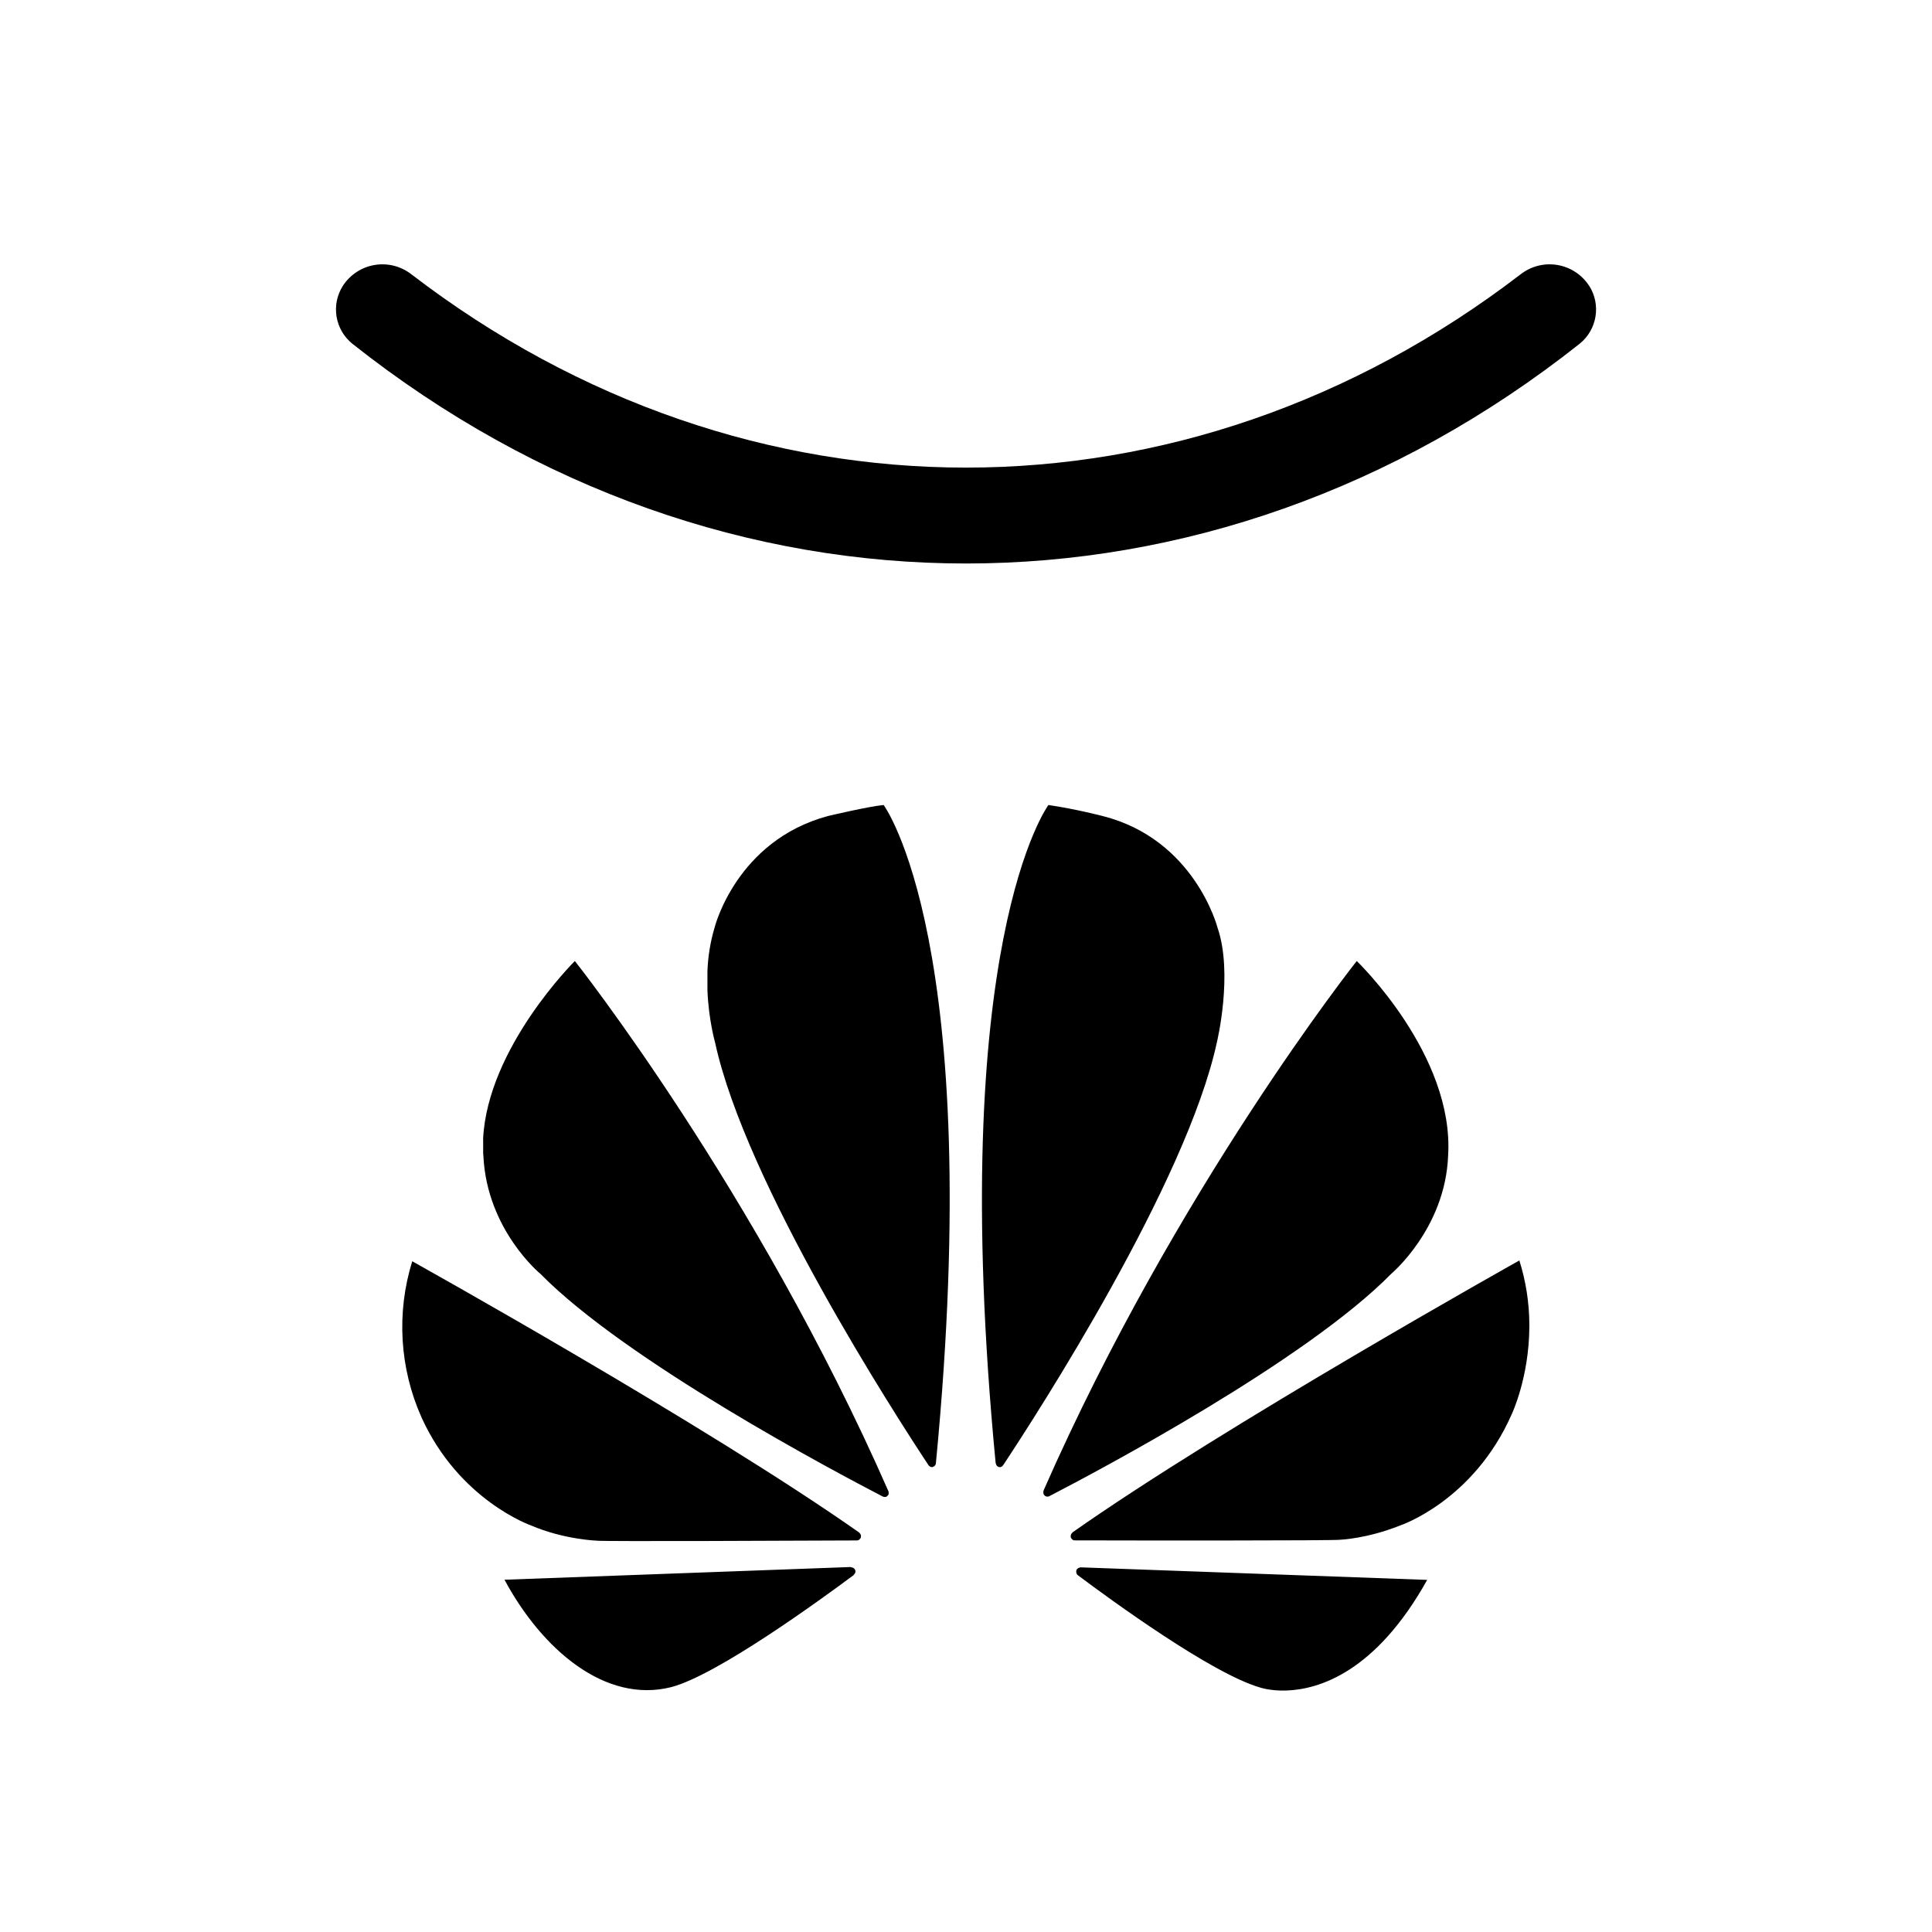
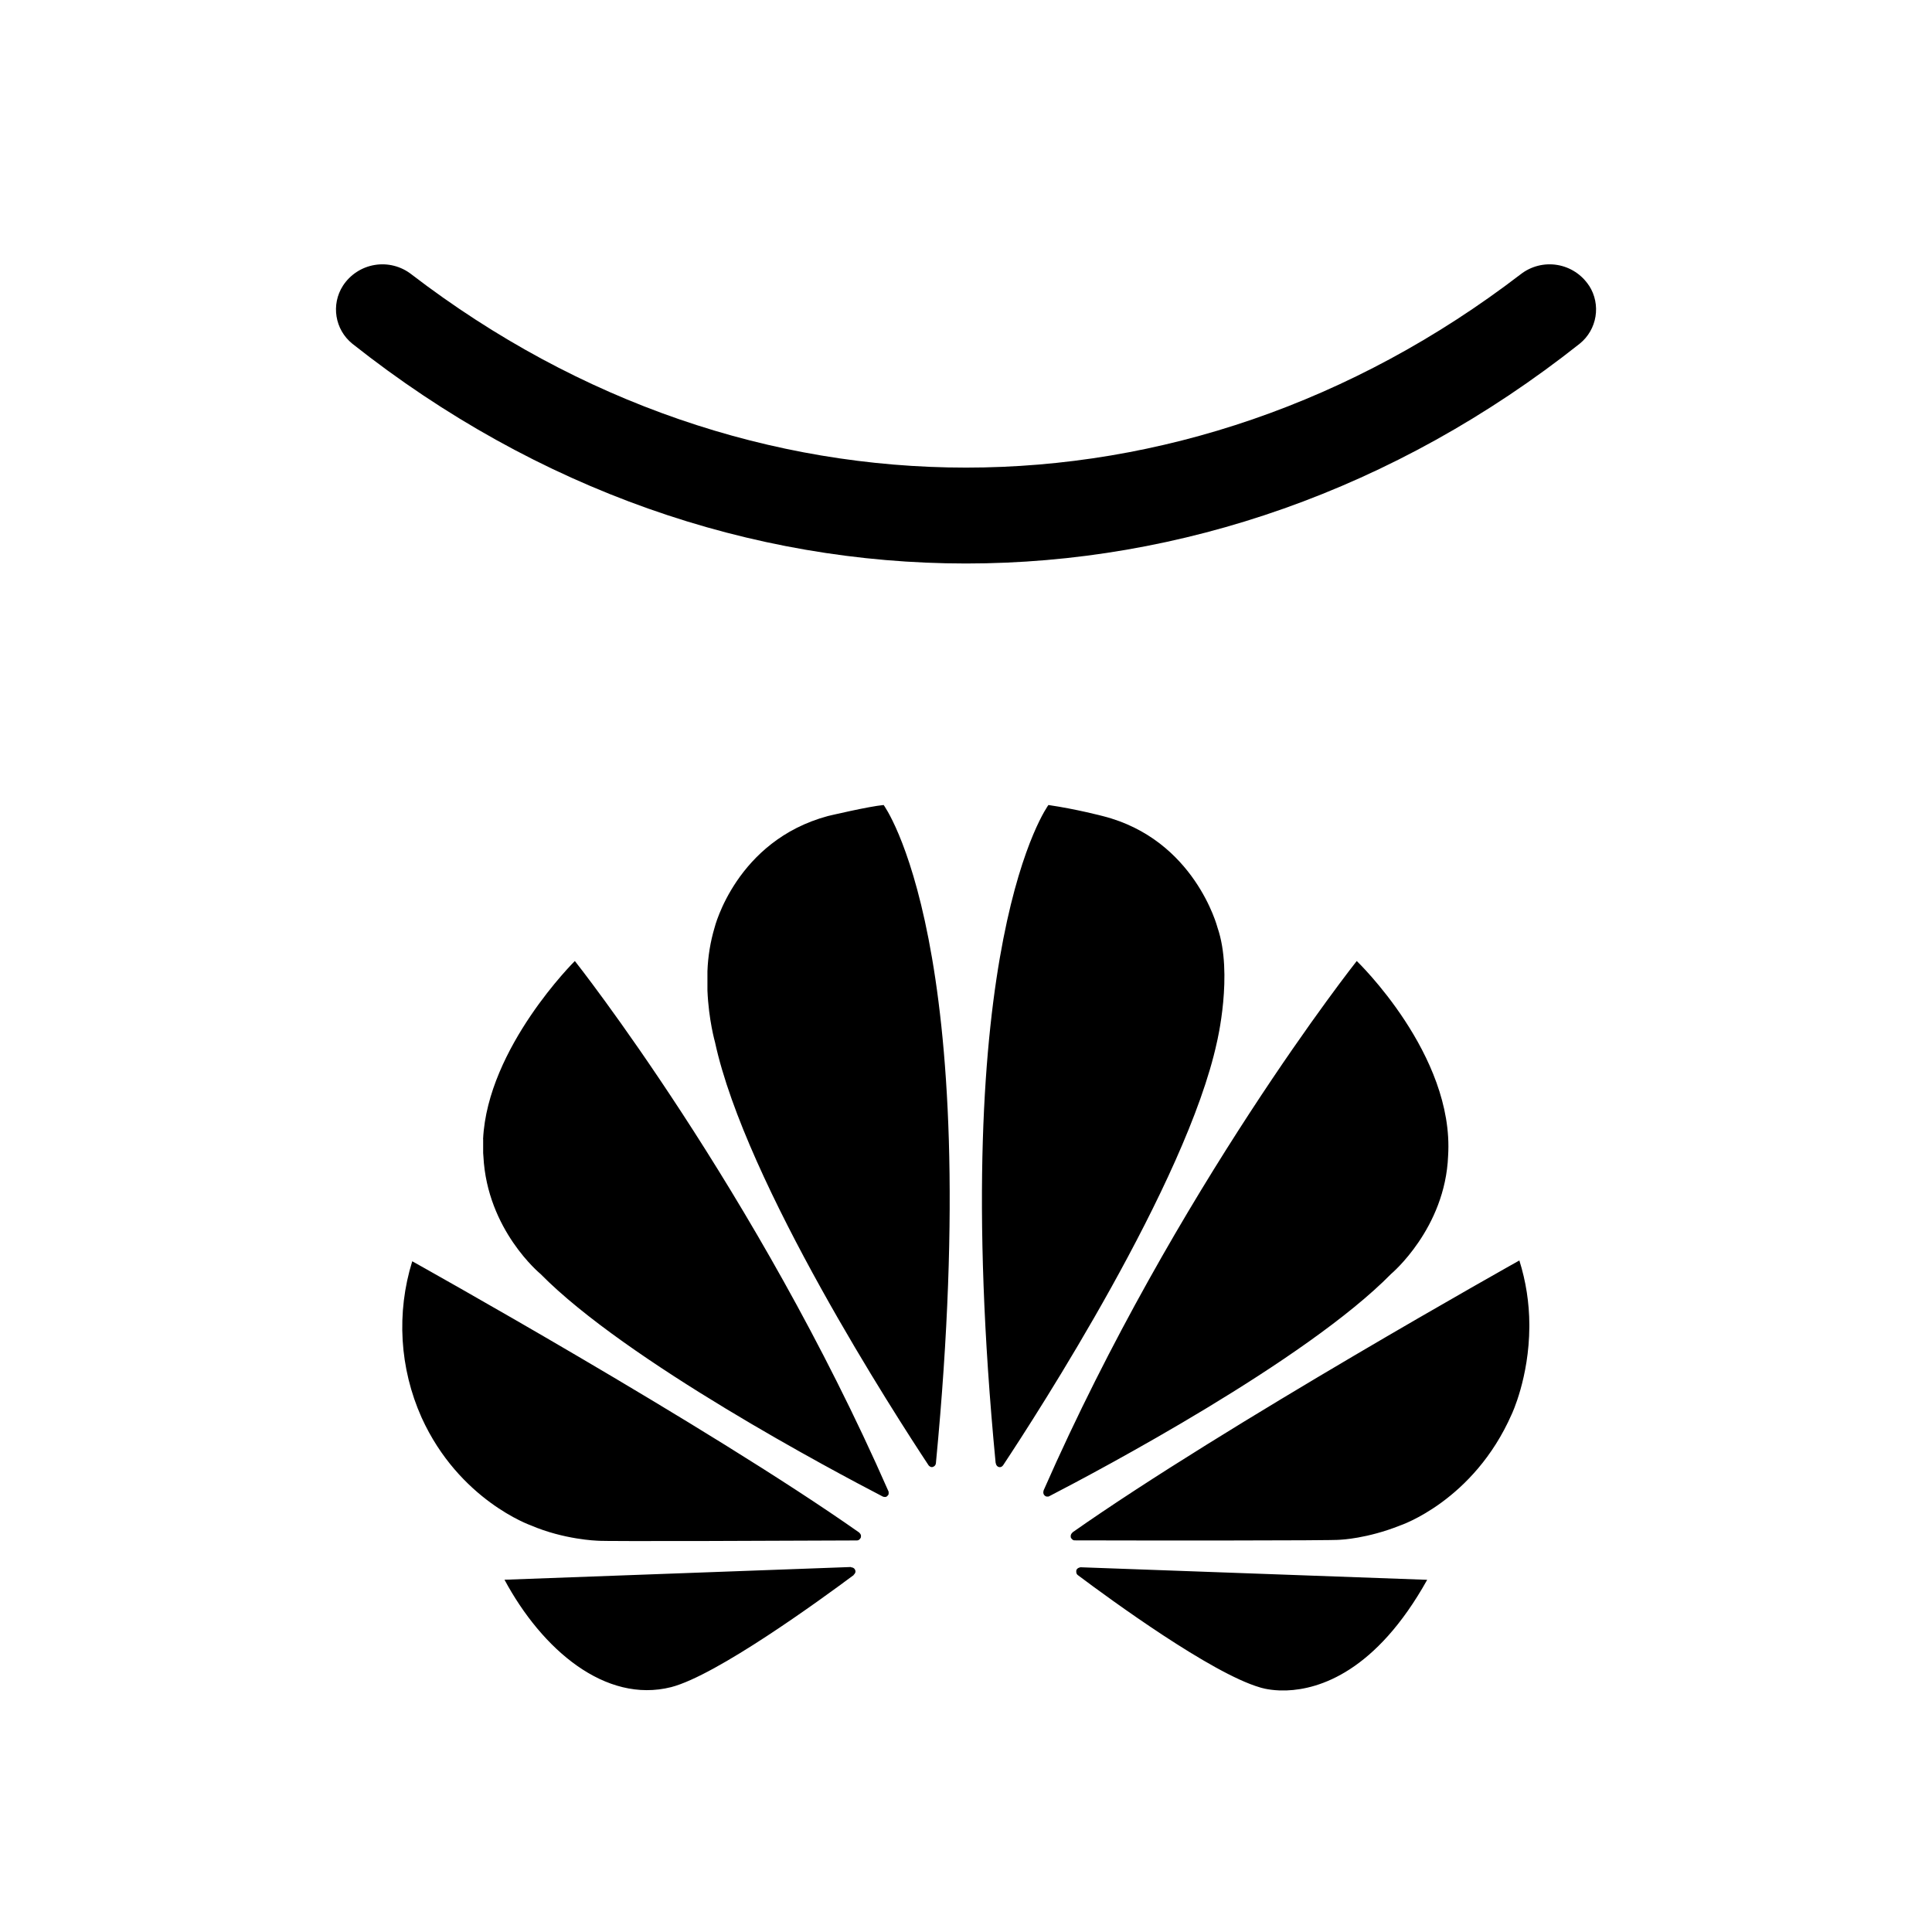
<svg xmlns="http://www.w3.org/2000/svg" viewBox="0 0 24 24">
-   <path d="M19.74 3.548a.547.547 0 0 1-.117.722c-4.596 3.64-10.65 3.64-15.246 0a.547.547 0 0 1-.116-.722.585.585 0 0 1 .85-.14c4.175 3.201 9.603 3.201 13.778 0a.585.585 0 0 1 .85.14M10.978 10c-.187.017-.693.137-.693.137-1.14.307-1.408 1.385-1.408 1.385a2.183 2.183 0 0 0-.089.543v.238c.015.368.094.643.094.643.38 1.76 2.252 4.65 2.654 5.258.028.03.051.019.051.019.043-.013.04-.056.04-.056.62-6.456-.65-8.167-.65-8.167m2.047 0s-1.276 1.712-.656 8.172h.001c.005.04.033.05.033.05.041.016.063-.026.063-.026.412-.622 2.273-3.498 2.652-5.25 0 0 .205-.849.007-1.424 0 0-.282-1.094-1.423-1.384 0 0-.328-.087-.678-.138m-5.882 1.938s-1.085 1.074-1.14 2.213h.001v.173l.003.04c.046.918.709 1.461.709 1.461 1.068 1.085 3.653 2.455 4.253 2.766.009.003.04.014.058-.01 0 0 .01-.008.014-.021v-.029l-.002-.005c-1.645-3.747-3.896-6.588-3.896-6.588m9.713 0s-2.244 2.832-3.888 6.572c0 0-.019.043.013.07 0 0 .01.008.022.011h.023a.043.043 0 0 0 .013-.006c.617-.319 3.182-1.68 4.244-2.76 0 0 .673-.563.708-1.468.078-1.256-1.135-2.419-1.135-2.419m2.02 3.72s-3.658 2.047-5.55 3.377l.001.001s-.034.023-.022.066c0 0 .018.033.044.033.677.002 3.24.005 3.305-.008 0 0 .331-.013.741-.177 0 0 .912-.303 1.386-1.382 0 0 .216-.452.219-1.086v-.027a2.677 2.677 0 0 0-.124-.797m-13.753.01a2.753 2.753 0 0 0 .116 1.941c.467 1.029 1.358 1.34 1.358 1.34.412.177.823.19.823.19.065.011 2.56 0 3.228-.003.029 0 .044-.03.044-.03a.04.04 0 0 0 .005-.01v-.026a.075.075 0 0 0-.02-.03v-.001c-1.89-1.33-5.554-3.371-5.554-3.371m5.449 3.798-4.303.158c.466.867 1.252 1.541 2.071 1.334.565-.147 1.845-1.078 2.267-1.392l-.001-.002c.033-.03.021-.055.021-.055-.01-.04-.055-.04-.055-.04zm2.85.004v.001s-.038.005-.049.035c0 0-.009.04.016.06.412.309 1.66 1.22 2.263 1.396 0 0 .09.032.243.038h.092c.403-.015 1.106-.23 1.744-1.374l-4.31-.156" />
+   <path d="M19.74 3.548a.547.547 0 0 1-.117.722c-4.596 3.64-10.65 3.64-15.246 0a.547.547 0 0 1-.116-.722.585.585 0 0 1 .85-.14c4.175 3.201 9.603 3.201 13.778 0a.585.585 0 0 1 .85.14M10.978 10c-.187.017-.693.137-.693.137-1.14.307-1.408 1.385-1.408 1.385a2.183 2.183 0 0 0-.089.543v.238c.015.368.094.643.094.643.38 1.76 2.252 4.65 2.654 5.258.028.03.051.019.051.019.043-.013.04-.056.04-.056.62-6.456-.65-8.167-.65-8.167m2.047 0s-1.276 1.712-.656 8.172h.001c.005.04.033.05.033.05.041.016.063-.026.063-.026.412-.622 2.273-3.498 2.652-5.25 0 0 .205-.849.007-1.424 0 0-.282-1.094-1.423-1.384 0 0-.328-.087-.678-.138m-5.882 1.938s-1.085 1.074-1.14 2.213h.001v.173l.003.04c.046.918.709 1.461.709 1.461 1.068 1.085 3.653 2.455 4.253 2.766.009.003.04.014.058-.01 0 0 .01-.008.014-.021v-.029l-.002-.005c-1.645-3.747-3.896-6.588-3.896-6.588m9.713 0s-2.244 2.832-3.888 6.572c0 0-.019.043.013.07 0 0 .01.008.022.011h.023a.043.043 0 0 0 .013-.006c.617-.319 3.182-1.68 4.244-2.76 0 0 .673-.563.708-1.468.078-1.256-1.135-2.419-1.135-2.419m2.02 3.72s-3.658 2.047-5.55 3.377l.001.001s-.034.023-.022.066c0 0 .018.033.044.033.677.002 3.24.005 3.305-.008 0 0 .331-.013.741-.177 0 0 .912-.303 1.386-1.382 0 0 .216-.452.219-1.086v-.027a2.677 2.677 0 0 0-.124-.797m-13.753.01a2.753 2.753 0 0 0 .116 1.941c.467 1.029 1.358 1.34 1.358 1.34.412.177.823.19.823.19.065.011 2.56 0 3.228-.003.029 0 .044-.03.044-.03a.04.04 0 0 0 .005-.01v-.026a.075.075 0 0 0-.02-.03v-.001c-1.89-1.33-5.554-3.371-5.554-3.371m5.449 3.798-4.303.158c.466.867 1.252 1.541 2.071 1.334.565-.147 1.845-1.078 2.267-1.392l-.001-.002c.033-.03.021-.055.021-.055-.01-.04-.055-.04-.055-.04zm2.85.004zs-.038.005-.049.035c0 0-.009.04.016.06.412.309 1.66 1.22 2.263 1.396 0 0 .09.032.243.038h.092c.403-.015 1.106-.23 1.744-1.374l-4.31-.156" />
</svg>
